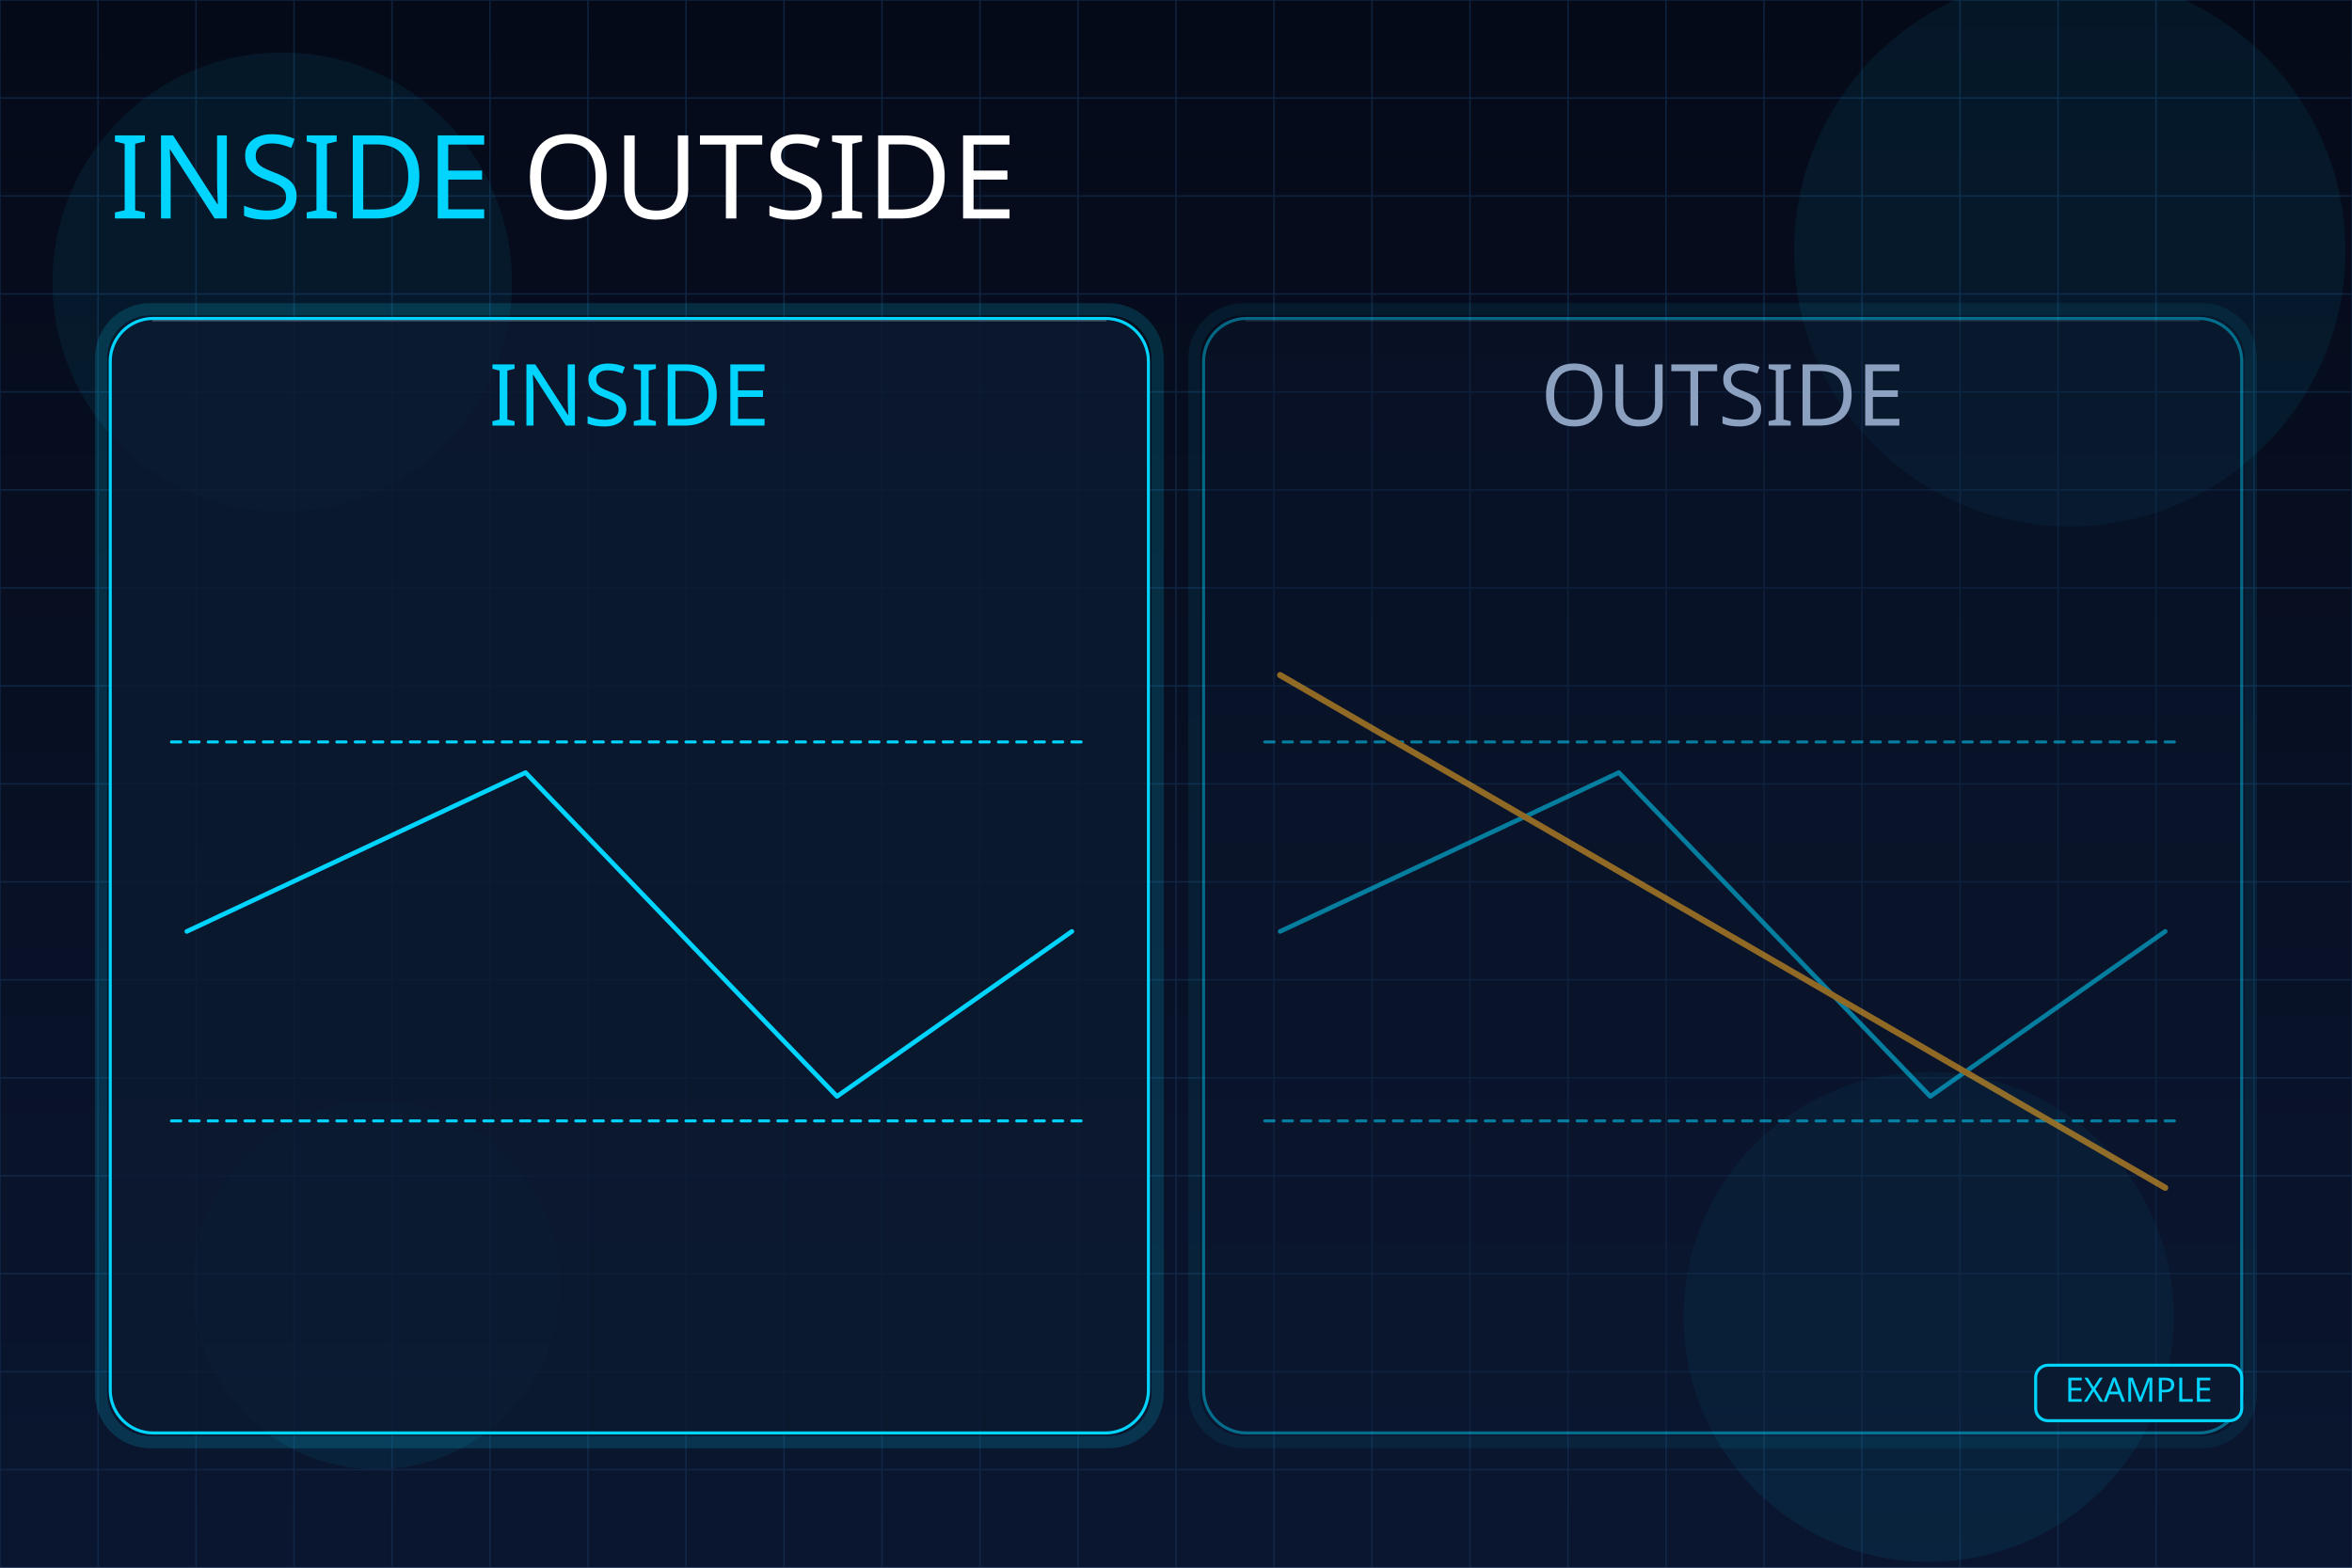
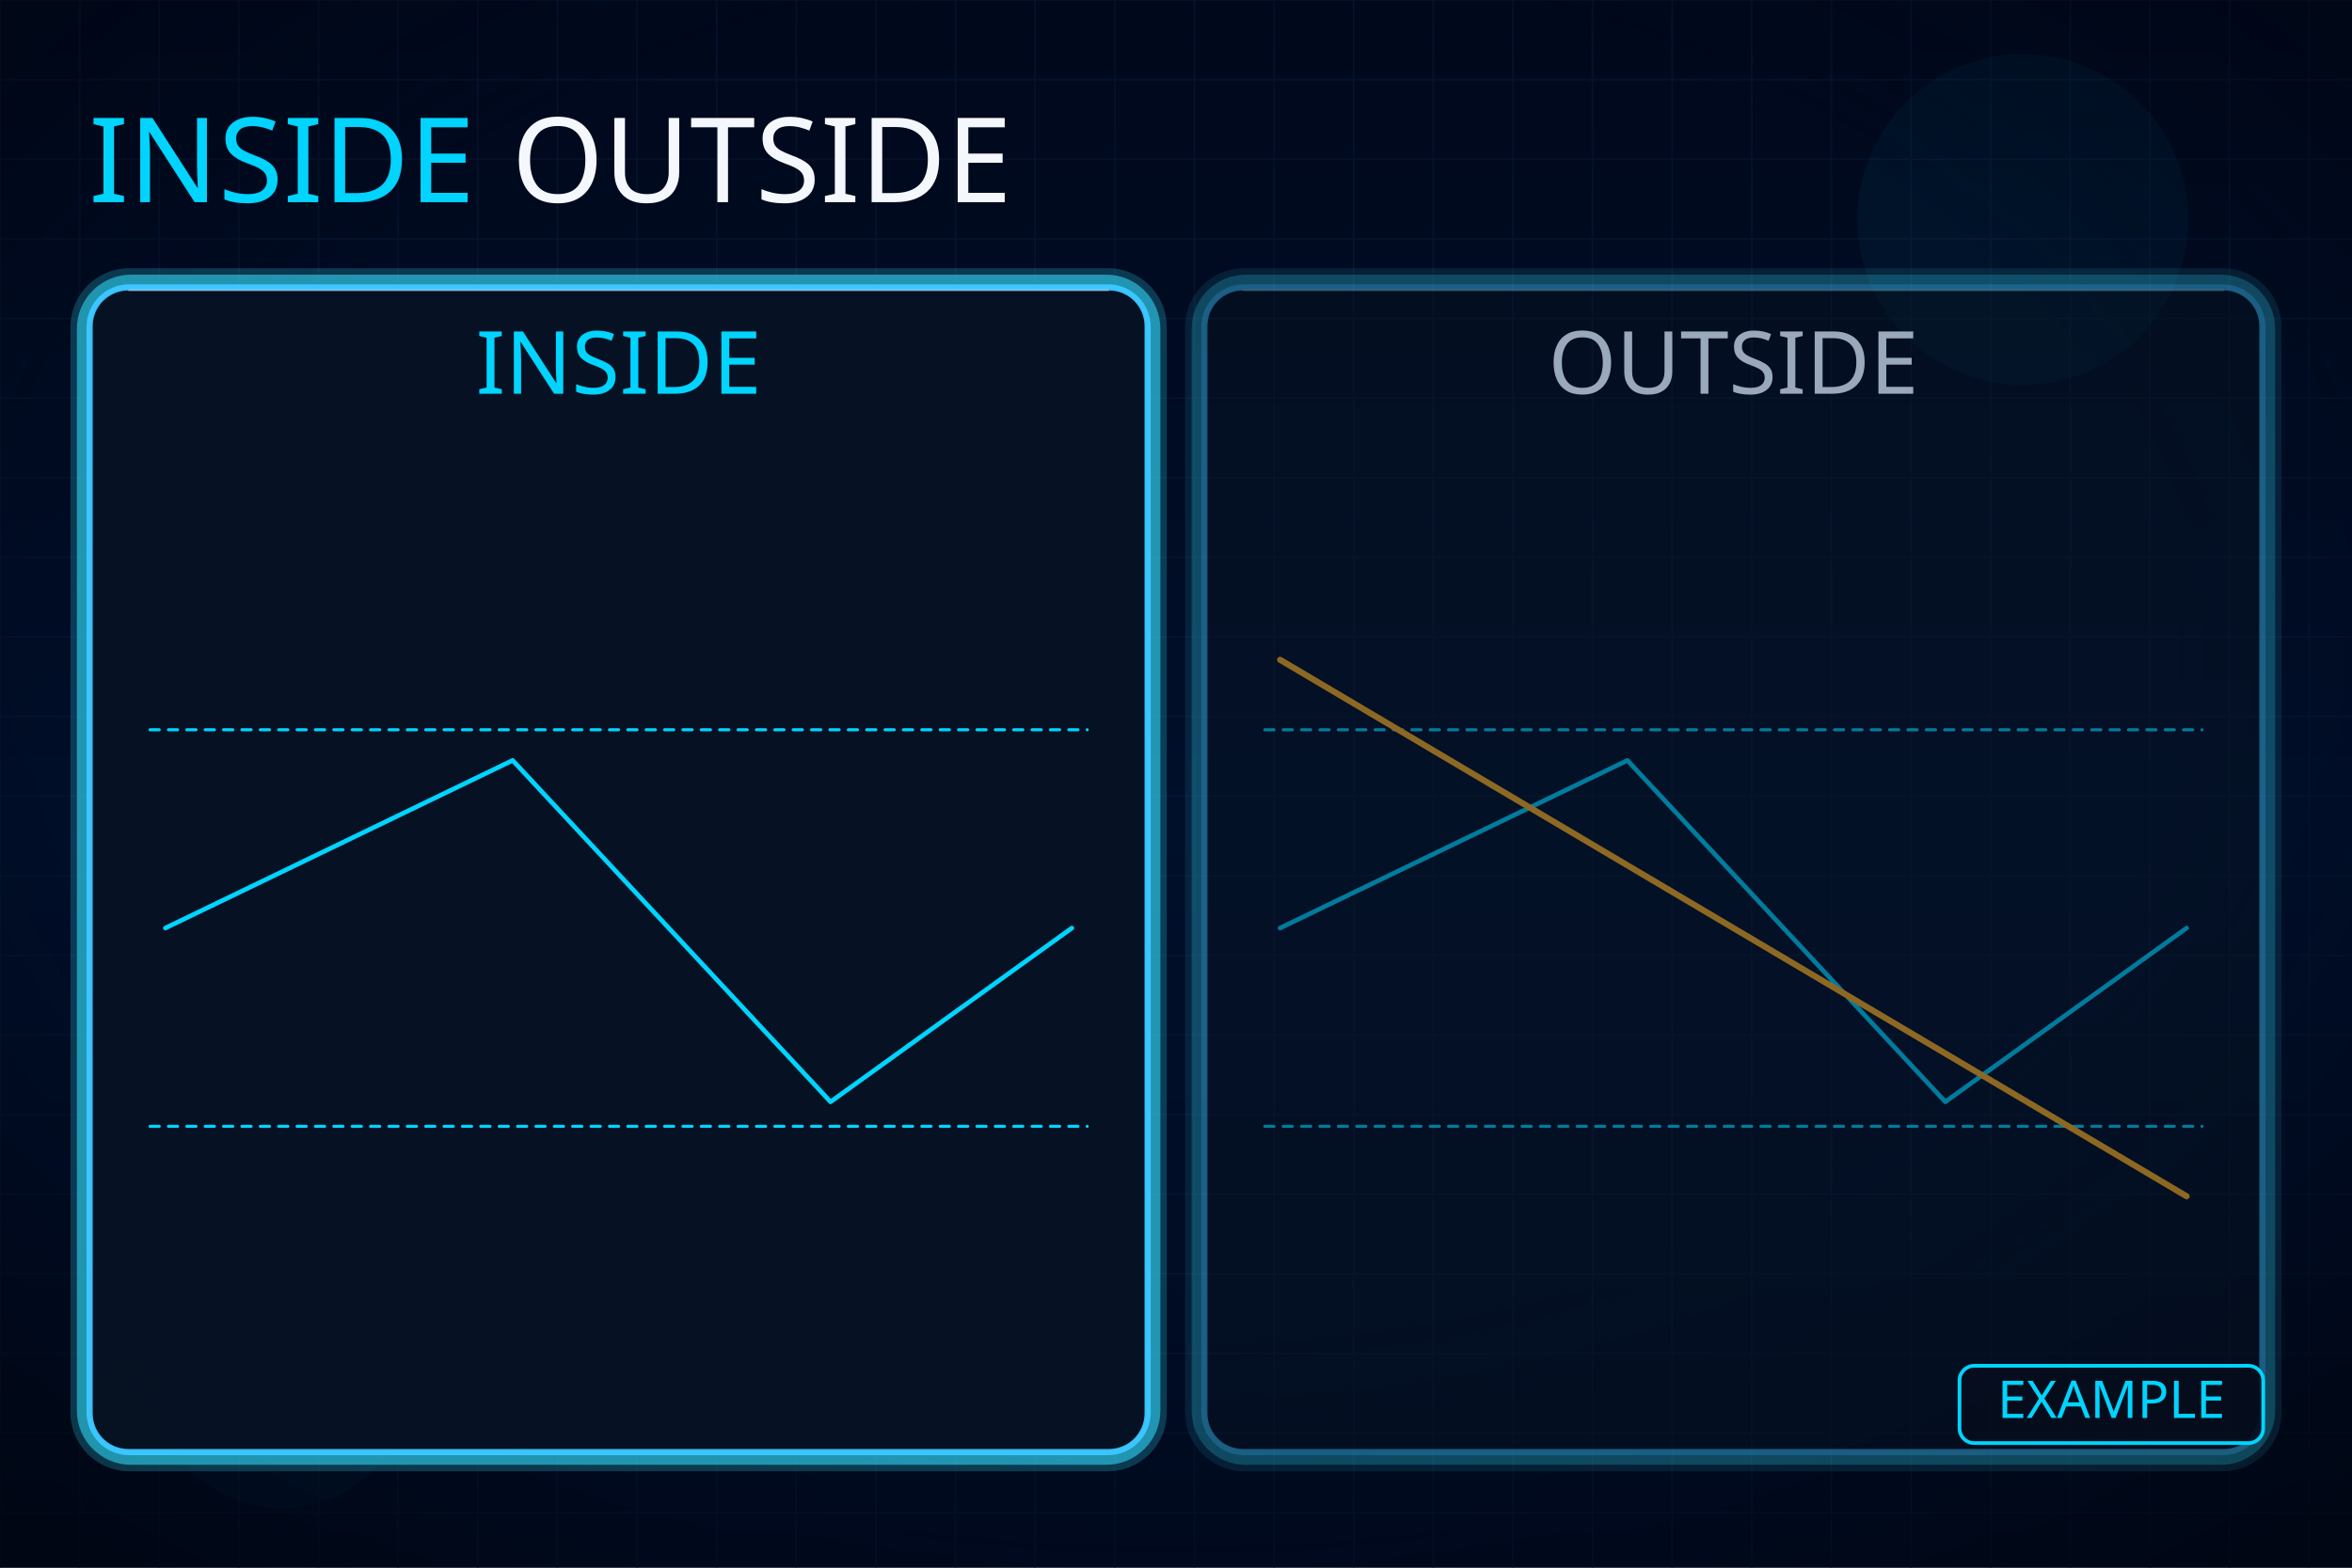
<svg xmlns="http://www.w3.org/2000/svg" width="1536" height="1024" viewBox="0 0 1536 1024">
  <defs>
    <style>
@font-face { font-family: "Engine Regular"; src: url("../../../illustration_engine/assets/fonts/Inter-Regular.ttf") format("truetype"); font-weight: 400; font-style: normal; }
@font-face { font-family: "Engine Semi"; src: url("../../../illustration_engine/assets/fonts/Inter-SemiBold.ttf") format("truetype"); font-weight: 400; font-style: normal; }
@font-face { font-family: "Engine Bold"; src: url("../../../illustration_engine/assets/fonts/Inter-Bold.ttf") format("truetype"); font-weight: 400; font-style: normal; }
+ @font-face { font-family: "Engine Condensed"; src: url("../../../illustration_engine/assets/fonts/RobotoCondensed-Bold.ttf") format("truetype"); font-weight: 400; font-style: normal; }
</style>
    <linearGradient id="bg1" x1="0" y1="0" x2="0" y2="1">
-       <stop offset="0%" stop-color="#050A18" />
-       <stop offset="100%" stop-color="#0A1630" />
+       <stop offset="0%" stop-color="#00081B" />
+       <stop offset="52%" stop-color="#000F2A" />
+       <stop offset="100%" stop-color="#000B21" />
    </linearGradient>
+     <radialGradient id="vig2" cx="50%" cy="42%" r="72%">
+       <stop offset="58%" stop-color="#00081B" stop-opacity="0" />
+       <stop offset="100%" stop-color="#00040F" stop-opacity="0.72" />
+     </radialGradient>
  </defs>
  <rect x="0" y="0" width="1536" height="1024" rx="0" ry="0" fill="url(#bg1)" fill-opacity="1" stroke="none" stroke-width="0" stroke-opacity="1" />
  <g opacity="0.55">
-     <line x1="0" y1="0" x2="0" y2="1024" stroke="#16345A" stroke-width="1" stroke-linecap="round" stroke-opacity="1" />
-     <line x1="64" y1="0" x2="64" y2="1024" stroke="#16345A" stroke-width="1" stroke-linecap="round" stroke-opacity="1" />
-     <line x1="128" y1="0" x2="128" y2="1024" stroke="#16345A" stroke-width="1" stroke-linecap="round" stroke-opacity="1" />
-     <line x1="192" y1="0" x2="192" y2="1024" stroke="#16345A" stroke-width="1" stroke-linecap="round" stroke-opacity="1" />
-     <line x1="256" y1="0" x2="256" y2="1024" stroke="#16345A" stroke-width="1" stroke-linecap="round" stroke-opacity="1" />
-     <line x1="320" y1="0" x2="320" y2="1024" stroke="#16345A" stroke-width="1" stroke-linecap="round" stroke-opacity="1" />
-     <line x1="384" y1="0" x2="384" y2="1024" stroke="#16345A" stroke-width="1" stroke-linecap="round" stroke-opacity="1" />
-     <line x1="448" y1="0" x2="448" y2="1024" stroke="#16345A" stroke-width="1" stroke-linecap="round" stroke-opacity="1" />
-     <line x1="512" y1="0" x2="512" y2="1024" stroke="#16345A" stroke-width="1" stroke-linecap="round" stroke-opacity="1" />
-     <line x1="576" y1="0" x2="576" y2="1024" stroke="#16345A" stroke-width="1" stroke-linecap="round" stroke-opacity="1" />
-     <line x1="640" y1="0" x2="640" y2="1024" stroke="#16345A" stroke-width="1" stroke-linecap="round" stroke-opacity="1" />
-     <line x1="704" y1="0" x2="704" y2="1024" stroke="#16345A" stroke-width="1" stroke-linecap="round" stroke-opacity="1" />
-     <line x1="768" y1="0" x2="768" y2="1024" stroke="#16345A" stroke-width="1" stroke-linecap="round" stroke-opacity="1" />
-     <line x1="832" y1="0" x2="832" y2="1024" stroke="#16345A" stroke-width="1" stroke-linecap="round" stroke-opacity="1" />
-     <line x1="896" y1="0" x2="896" y2="1024" stroke="#16345A" stroke-width="1" stroke-linecap="round" stroke-opacity="1" />
-     <line x1="960" y1="0" x2="960" y2="1024" stroke="#16345A" stroke-width="1" stroke-linecap="round" stroke-opacity="1" />
-     <line x1="1024" y1="0" x2="1024" y2="1024" stroke="#16345A" stroke-width="1" stroke-linecap="round" stroke-opacity="1" />
-     <line x1="1088" y1="0" x2="1088" y2="1024" stroke="#16345A" stroke-width="1" stroke-linecap="round" stroke-opacity="1" />
-     <line x1="1152" y1="0" x2="1152" y2="1024" stroke="#16345A" stroke-width="1" stroke-linecap="round" stroke-opacity="1" />
-     <line x1="1216" y1="0" x2="1216" y2="1024" stroke="#16345A" stroke-width="1" stroke-linecap="round" stroke-opacity="1" />
-     <line x1="1280" y1="0" x2="1280" y2="1024" stroke="#16345A" stroke-width="1" stroke-linecap="round" stroke-opacity="1" />
-     <line x1="1344" y1="0" x2="1344" y2="1024" stroke="#16345A" stroke-width="1" stroke-linecap="round" stroke-opacity="1" />
-     <line x1="1408" y1="0" x2="1408" y2="1024" stroke="#16345A" stroke-width="1" stroke-linecap="round" stroke-opacity="1" />
-     <line x1="1472" y1="0" x2="1472" y2="1024" stroke="#16345A" stroke-width="1" stroke-linecap="round" stroke-opacity="1" />
-     <line x1="1536" y1="0" x2="1536" y2="1024" stroke="#16345A" stroke-width="1" stroke-linecap="round" stroke-opacity="1" />
-     <line x1="0" y1="0" x2="1536" y2="0" stroke="#16345A" stroke-width="1" stroke-linecap="round" stroke-opacity="1" />
-     <line x1="0" y1="64" x2="1536" y2="64" stroke="#16345A" stroke-width="1" stroke-linecap="round" stroke-opacity="1" />
-     <line x1="0" y1="128" x2="1536" y2="128" stroke="#16345A" stroke-width="1" stroke-linecap="round" stroke-opacity="1" />
-     <line x1="0" y1="192" x2="1536" y2="192" stroke="#16345A" stroke-width="1" stroke-linecap="round" stroke-opacity="1" />
-     <line x1="0" y1="256" x2="1536" y2="256" stroke="#16345A" stroke-width="1" stroke-linecap="round" stroke-opacity="1" />
-     <line x1="0" y1="320" x2="1536" y2="320" stroke="#16345A" stroke-width="1" stroke-linecap="round" stroke-opacity="1" />
-     <line x1="0" y1="384" x2="1536" y2="384" stroke="#16345A" stroke-width="1" stroke-linecap="round" stroke-opacity="1" />
-     <line x1="0" y1="448" x2="1536" y2="448" stroke="#16345A" stroke-width="1" stroke-linecap="round" stroke-opacity="1" />
-     <line x1="0" y1="512" x2="1536" y2="512" stroke="#16345A" stroke-width="1" stroke-linecap="round" stroke-opacity="1" />
-     <line x1="0" y1="576" x2="1536" y2="576" stroke="#16345A" stroke-width="1" stroke-linecap="round" stroke-opacity="1" />
-     <line x1="0" y1="640" x2="1536" y2="640" stroke="#16345A" stroke-width="1" stroke-linecap="round" stroke-opacity="1" />
-     <line x1="0" y1="704" x2="1536" y2="704" stroke="#16345A" stroke-width="1" stroke-linecap="round" stroke-opacity="1" />
-     <line x1="0" y1="768" x2="1536" y2="768" stroke="#16345A" stroke-width="1" stroke-linecap="round" stroke-opacity="1" />
-     <line x1="0" y1="832" x2="1536" y2="832" stroke="#16345A" stroke-width="1" stroke-linecap="round" stroke-opacity="1" />
-     <line x1="0" y1="896" x2="1536" y2="896" stroke="#16345A" stroke-width="1" stroke-linecap="round" stroke-opacity="1" />
-     <line x1="0" y1="960" x2="1536" y2="960" stroke="#16345A" stroke-width="1" stroke-linecap="round" stroke-opacity="1" />
-     <line x1="0" y1="1024" x2="1536" y2="1024" stroke="#16345A" stroke-width="1" stroke-linecap="round" stroke-opacity="1" />
+     <line x1="0" y1="0" x2="0" y2="1024" stroke="#0A1A38" stroke-width="1" stroke-linecap="round" stroke-opacity="1" />
+     <line x1="52" y1="0" x2="52" y2="1024" stroke="#0A1A38" stroke-width="1" stroke-linecap="round" stroke-opacity="1" />
+     <line x1="104" y1="0" x2="104" y2="1024" stroke="#0A1A38" stroke-width="1" stroke-linecap="round" stroke-opacity="1" />
+     <line x1="156" y1="0" x2="156" y2="1024" stroke="#0A1A38" stroke-width="1" stroke-linecap="round" stroke-opacity="1" />
+     <line x1="208" y1="0" x2="208" y2="1024" stroke="#0A1A38" stroke-width="1" stroke-linecap="round" stroke-opacity="1" />
+     <line x1="260" y1="0" x2="260" y2="1024" stroke="#0A1A38" stroke-width="1" stroke-linecap="round" stroke-opacity="1" />
+     <line x1="312" y1="0" x2="312" y2="1024" stroke="#0A1A38" stroke-width="1" stroke-linecap="round" stroke-opacity="1" />
+     <line x1="364" y1="0" x2="364" y2="1024" stroke="#0A1A38" stroke-width="1" stroke-linecap="round" stroke-opacity="1" />
+     <line x1="416" y1="0" x2="416" y2="1024" stroke="#0A1A38" stroke-width="1" stroke-linecap="round" stroke-opacity="1" />
+     <line x1="468" y1="0" x2="468" y2="1024" stroke="#0A1A38" stroke-width="1" stroke-linecap="round" stroke-opacity="1" />
+     <line x1="520" y1="0" x2="520" y2="1024" stroke="#0A1A38" stroke-width="1" stroke-linecap="round" stroke-opacity="1" />
+     <line x1="572" y1="0" x2="572" y2="1024" stroke="#0A1A38" stroke-width="1" stroke-linecap="round" stroke-opacity="1" />
+     <line x1="624" y1="0" x2="624" y2="1024" stroke="#0A1A38" stroke-width="1" stroke-linecap="round" stroke-opacity="1" />
+     <line x1="676" y1="0" x2="676" y2="1024" stroke="#0A1A38" stroke-width="1" stroke-linecap="round" stroke-opacity="1" />
+     <line x1="728" y1="0" x2="728" y2="1024" stroke="#0A1A38" stroke-width="1" stroke-linecap="round" stroke-opacity="1" />
+     <line x1="780" y1="0" x2="780" y2="1024" stroke="#0A1A38" stroke-width="1" stroke-linecap="round" stroke-opacity="1" />
+     <line x1="832" y1="0" x2="832" y2="1024" stroke="#0A1A38" stroke-width="1" stroke-linecap="round" stroke-opacity="1" />
+     <line x1="884" y1="0" x2="884" y2="1024" stroke="#0A1A38" stroke-width="1" stroke-linecap="round" stroke-opacity="1" />
+     <line x1="936" y1="0" x2="936" y2="1024" stroke="#0A1A38" stroke-width="1" stroke-linecap="round" stroke-opacity="1" />
+     <line x1="988" y1="0" x2="988" y2="1024" stroke="#0A1A38" stroke-width="1" stroke-linecap="round" stroke-opacity="1" />
+     <line x1="1040" y1="0" x2="1040" y2="1024" stroke="#0A1A38" stroke-width="1" stroke-linecap="round" stroke-opacity="1" />
+     <line x1="1092" y1="0" x2="1092" y2="1024" stroke="#0A1A38" stroke-width="1" stroke-linecap="round" stroke-opacity="1" />
+     <line x1="1144" y1="0" x2="1144" y2="1024" stroke="#0A1A38" stroke-width="1" stroke-linecap="round" stroke-opacity="1" />
+     <line x1="1196" y1="0" x2="1196" y2="1024" stroke="#0A1A38" stroke-width="1" stroke-linecap="round" stroke-opacity="1" />
+     <line x1="1248" y1="0" x2="1248" y2="1024" stroke="#0A1A38" stroke-width="1" stroke-linecap="round" stroke-opacity="1" />
+     <line x1="1300" y1="0" x2="1300" y2="1024" stroke="#0A1A38" stroke-width="1" stroke-linecap="round" stroke-opacity="1" />
+     <line x1="1352" y1="0" x2="1352" y2="1024" stroke="#0A1A38" stroke-width="1" stroke-linecap="round" stroke-opacity="1" />
+     <line x1="1404" y1="0" x2="1404" y2="1024" stroke="#0A1A38" stroke-width="1" stroke-linecap="round" stroke-opacity="1" />
+     <line x1="1456" y1="0" x2="1456" y2="1024" stroke="#0A1A38" stroke-width="1" stroke-linecap="round" stroke-opacity="1" />
+     <line x1="1508" y1="0" x2="1508" y2="1024" stroke="#0A1A38" stroke-width="1" stroke-linecap="round" stroke-opacity="1" />
+     <line x1="0" y1="0" x2="1536" y2="0" stroke="#0A1A38" stroke-width="1" stroke-linecap="round" stroke-opacity="1" />
+     <line x1="0" y1="52" x2="1536" y2="52" stroke="#0A1A38" stroke-width="1" stroke-linecap="round" stroke-opacity="1" />
+     <line x1="0" y1="104" x2="1536" y2="104" stroke="#0A1A38" stroke-width="1" stroke-linecap="round" stroke-opacity="1" />
+     <line x1="0" y1="156" x2="1536" y2="156" stroke="#0A1A38" stroke-width="1" stroke-linecap="round" stroke-opacity="1" />
+     <line x1="0" y1="208" x2="1536" y2="208" stroke="#0A1A38" stroke-width="1" stroke-linecap="round" stroke-opacity="1" />
+     <line x1="0" y1="260" x2="1536" y2="260" stroke="#0A1A38" stroke-width="1" stroke-linecap="round" stroke-opacity="1" />
+     <line x1="0" y1="312" x2="1536" y2="312" stroke="#0A1A38" stroke-width="1" stroke-linecap="round" stroke-opacity="1" />
+     <line x1="0" y1="364" x2="1536" y2="364" stroke="#0A1A38" stroke-width="1" stroke-linecap="round" stroke-opacity="1" />
+     <line x1="0" y1="416" x2="1536" y2="416" stroke="#0A1A38" stroke-width="1" stroke-linecap="round" stroke-opacity="1" />
+     <line x1="0" y1="468" x2="1536" y2="468" stroke="#0A1A38" stroke-width="1" stroke-linecap="round" stroke-opacity="1" />
+     <line x1="0" y1="520" x2="1536" y2="520" stroke="#0A1A38" stroke-width="1" stroke-linecap="round" stroke-opacity="1" />
+     <line x1="0" y1="572" x2="1536" y2="572" stroke="#0A1A38" stroke-width="1" stroke-linecap="round" stroke-opacity="1" />
+     <line x1="0" y1="624" x2="1536" y2="624" stroke="#0A1A38" stroke-width="1" stroke-linecap="round" stroke-opacity="1" />
+     <line x1="0" y1="676" x2="1536" y2="676" stroke="#0A1A38" stroke-width="1" stroke-linecap="round" stroke-opacity="1" />
+     <line x1="0" y1="728" x2="1536" y2="728" stroke="#0A1A38" stroke-width="1" stroke-linecap="round" stroke-opacity="1" />
+     <line x1="0" y1="780" x2="1536" y2="780" stroke="#0A1A38" stroke-width="1" stroke-linecap="round" stroke-opacity="1" />
+     <line x1="0" y1="832" x2="1536" y2="832" stroke="#0A1A38" stroke-width="1" stroke-linecap="round" stroke-opacity="1" />
+     <line x1="0" y1="884" x2="1536" y2="884" stroke="#0A1A38" stroke-width="1" stroke-linecap="round" stroke-opacity="1" />
+     <line x1="0" y1="936" x2="1536" y2="936" stroke="#0A1A38" stroke-width="1" stroke-linecap="round" stroke-opacity="1" />
+     <line x1="0" y1="988" x2="1536" y2="988" stroke="#0A1A38" stroke-width="1" stroke-linecap="round" stroke-opacity="1" />
  </g>
-   <circle cx="184.32" cy="184.32" r="150" fill="#00D4FF" fill-opacity="0.07" stroke="none" stroke-width="0" />
-   <circle cx="1351.68" cy="163.84" r="180" fill="#00D4FF" fill-opacity="0.07" stroke="none" stroke-width="0" />
-   <circle cx="1259.52" cy="860.16" r="160" fill="#00D4FF" fill-opacity="0.07" stroke="none" stroke-width="0" />
-   <circle cx="245.76" cy="839.68" r="120" fill="#00D4FF" fill-opacity="0.07" stroke="none" stroke-width="0" />
-   <text x="72" y="142.72" fill="#00D4FF" fill-opacity="1" font-family="Engine Bold" font-size="76" text-anchor="start">INSIDE</text>
-   <text x="341.44" y="142.72" fill="#FFFFFF" fill-opacity="1" font-family="Engine Bold" font-size="76" text-anchor="start">OUTSIDE</text>
-   <rect x="66" y="202" width="690" height="740" rx="32" ry="32" fill="none" fill-opacity="1" stroke="#00D4FF" stroke-width="8" stroke-opacity="0.16" />
-   <rect x="72" y="208" width="678" height="728" rx="28" ry="28" fill="#0B1A30" fill-opacity="0.82" stroke="#00D4FF" stroke-width="2" stroke-opacity="1" />
-   <line x1="100" y1="209.5" x2="722" y2="209.5" stroke="#FFFFFF" stroke-width="1.25" stroke-linecap="round" stroke-opacity="0.18" />
+   <circle cx="1320.96" cy="143.36" r="108" fill="#00D4FF" fill-opacity="0.045" stroke="none" stroke-width="0" />
+   <circle cx="184.32" cy="901.12" r="84" fill="#00D4FF" fill-opacity="0.045" stroke="none" stroke-width="0" />
+   <rect x="0" y="0" width="1536" height="1024" rx="0" ry="0" fill="url(#vig2)" fill-opacity="1" stroke="none" stroke-width="0" stroke-opacity="1" />
+   <text x="58" y="132.04" fill="#00D4FF" fill-opacity="1" font-family="Engine Condensed" font-size="77" text-anchor="start">INSIDE</text>
+   <text x="334.15" y="132.04" fill="#F4F8FC" fill-opacity="1" font-family="Engine Condensed" font-size="77" text-anchor="start">OUTSIDE</text>
+   <rect x="46" y="175.2" width="716" height="785.8" rx="38.4" ry="38.4" fill="#33E0FF" fill-opacity="0.22" stroke="none" stroke-width="0" stroke-opacity="1" />
+   <rect x="54.4" y="183.6" width="699.2" height="769" rx="31.2" ry="31.2" fill="none" fill-opacity="1" stroke="#33E0FF" stroke-width="8.4" stroke-opacity="0.55" />
+   <rect x="58" y="187.2" width="692" height="761.8" rx="26.4" ry="26.4" fill="#060E1E" fill-opacity="0.9" stroke="#3CC6FF" stroke-width="3" stroke-opacity="1" />
+   <rect x="59.8" y="189" width="688.4" height="758.2" rx="24" ry="24" fill="none" fill-opacity="1" stroke="#3CC6FF" stroke-width="1.5" stroke-opacity="0.95" />
+   <line x1="84.4" y1="189.6" x2="723.6" y2="189.6" stroke="#F4F8FC" stroke-width="1.68" stroke-linecap="round" stroke-opacity="0.28" />
  <g opacity="0.45">
-     <rect x="780" y="202" width="690" height="740" rx="32" ry="32" fill="none" fill-opacity="1" stroke="#00D4FF" stroke-width="8" stroke-opacity="0.16" />
-     <rect x="786" y="208" width="678" height="728" rx="28" ry="28" fill="#0B1A30" fill-opacity="0.82" stroke="#00D4FF" stroke-width="2" stroke-opacity="1" />
-     <line x1="814" y1="209.5" x2="1436" y2="209.5" stroke="#FFFFFF" stroke-width="1.25" stroke-linecap="round" stroke-opacity="0.18" />
+     <rect x="774" y="175.2" width="716" height="785.8" rx="38.4" ry="38.4" fill="#33E0FF" fill-opacity="0.22" stroke="none" stroke-width="0" stroke-opacity="1" />
+     <rect x="782.4" y="183.6" width="699.2" height="769" rx="31.2" ry="31.2" fill="none" fill-opacity="1" stroke="#33E0FF" stroke-width="8.4" stroke-opacity="0.55" />
+     <rect x="786" y="187.2" width="692" height="761.8" rx="26.4" ry="26.4" fill="#060E1E" fill-opacity="0.9" stroke="#3CC6FF" stroke-width="3" stroke-opacity="1" />
+     <rect x="787.8" y="189" width="688.4" height="758.2" rx="24" ry="24" fill="none" fill-opacity="1" stroke="#3CC6FF" stroke-width="1.5" stroke-opacity="0.95" />
+     <line x1="812.4" y1="189.6" x2="1451.6" y2="189.6" stroke="#F4F8FC" stroke-width="1.68" stroke-linecap="round" stroke-opacity="0.28" />
  </g>
-   <text x="411" y="278" fill="#00D4FF" fill-opacity="1" font-family="Engine Bold" font-size="56" text-anchor="middle">INSIDE</text>
-   <text x="1125" y="278" fill="#8CA0C0" fill-opacity="1" font-family="Engine Bold" font-size="56" text-anchor="middle">OUTSIDE</text>
-   <line x1="112" y1="484.64" x2="710" y2="484.64" stroke="#00D4FF" stroke-width="2" stroke-linecap="round" stroke-opacity="1" stroke-dasharray="6 6" />
-   <line x1="112" y1="732.16" x2="710" y2="732.16" stroke="#00D4FF" stroke-width="2" stroke-linecap="round" stroke-opacity="1" stroke-dasharray="6 6" />
-   <polyline points="122,608.4 343.2,504.64 546.6,716.16 700,608.4" fill="none" stroke="#00D4FF" stroke-width="3" stroke-linejoin="round" stroke-linecap="round" stroke-opacity="1" />
+   <text x="404" y="257.2" fill="#00D4FF" fill-opacity="1" font-family="Engine Bold" font-size="57" text-anchor="middle">INSIDE</text>
+   <text x="1132" y="257.2" fill="#9AA8BC" fill-opacity="1" font-family="Engine Bold" font-size="57" text-anchor="middle">OUTSIDE</text>
+   <line x1="98" y1="476.68" x2="710" y2="476.68" stroke="#00D4FF" stroke-width="2" stroke-linecap="round" stroke-opacity="1" stroke-dasharray="6 6" />
+   <line x1="98" y1="735.7" x2="710" y2="735.7" stroke="#00D4FF" stroke-width="2" stroke-linecap="round" stroke-opacity="1" stroke-dasharray="6 6" />
+   <polyline points="108,606.19 334.8,496.68 542.4,719.7 700,606.19" fill="none" stroke="#00D4FF" stroke-width="3" stroke-linejoin="round" stroke-linecap="round" stroke-opacity="1" />
  <g opacity="0.55">
-     <line x1="826" y1="484.64" x2="1424" y2="484.64" stroke="#00D4FF" stroke-width="2" stroke-linecap="round" stroke-opacity="1" stroke-dasharray="6 6" />
-     <line x1="826" y1="732.16" x2="1424" y2="732.16" stroke="#00D4FF" stroke-width="2" stroke-linecap="round" stroke-opacity="1" stroke-dasharray="6 6" />
-     <polyline points="836,608.4 1057.2,504.64 1260.6,716.16 1414,608.4" fill="none" stroke="#00D4FF" stroke-width="3" stroke-linejoin="round" stroke-linecap="round" stroke-opacity="1" />
-     <line x1="836" y1="440.96" x2="1414" y2="775.84" stroke="#FFB020" stroke-width="4" stroke-linecap="round" stroke-opacity="1" />
+     <line x1="826" y1="476.68" x2="1438" y2="476.68" stroke="#00D4FF" stroke-width="2" stroke-linecap="round" stroke-opacity="1" stroke-dasharray="6 6" />
+     <line x1="826" y1="735.7" x2="1438" y2="735.7" stroke="#00D4FF" stroke-width="2" stroke-linecap="round" stroke-opacity="1" stroke-dasharray="6 6" />
+     <polyline points="836,606.19 1062.8,496.68 1270.4,719.7 1428,606.19" fill="none" stroke="#00D4FF" stroke-width="3" stroke-linejoin="round" stroke-linecap="round" stroke-opacity="1" />
+     <line x1="836" y1="430.98" x2="1428" y2="781.4" stroke="#FFB020" stroke-width="4" stroke-linecap="round" stroke-opacity="1" />
  </g>
-   <rect x="1329.42" y="891.76" width="134.58" height="36.24" rx="8" ry="8" fill="#0B1A30" fill-opacity="0.98" stroke="#00D4FF" stroke-width="2" stroke-opacity="1" />
-   <text x="1396.71" y="915.6" fill="#00D4FF" fill-opacity="1" font-family="Engine Bold" font-size="22" text-anchor="middle">EXAMPLE</text>
+   <rect x="1279.67" y="892.12" width="198.33" height="50.48" rx="9.6" ry="9.6" fill="#060E1E" fill-opacity="0.92" stroke="#00D4FF" stroke-width="2.4" stroke-opacity="1" />
+   <text x="1378.83" y="926.2" fill="#00D4FF" fill-opacity="1" font-family="Engine Bold" font-size="34" text-anchor="middle">EXAMPLE</text>
</svg>
